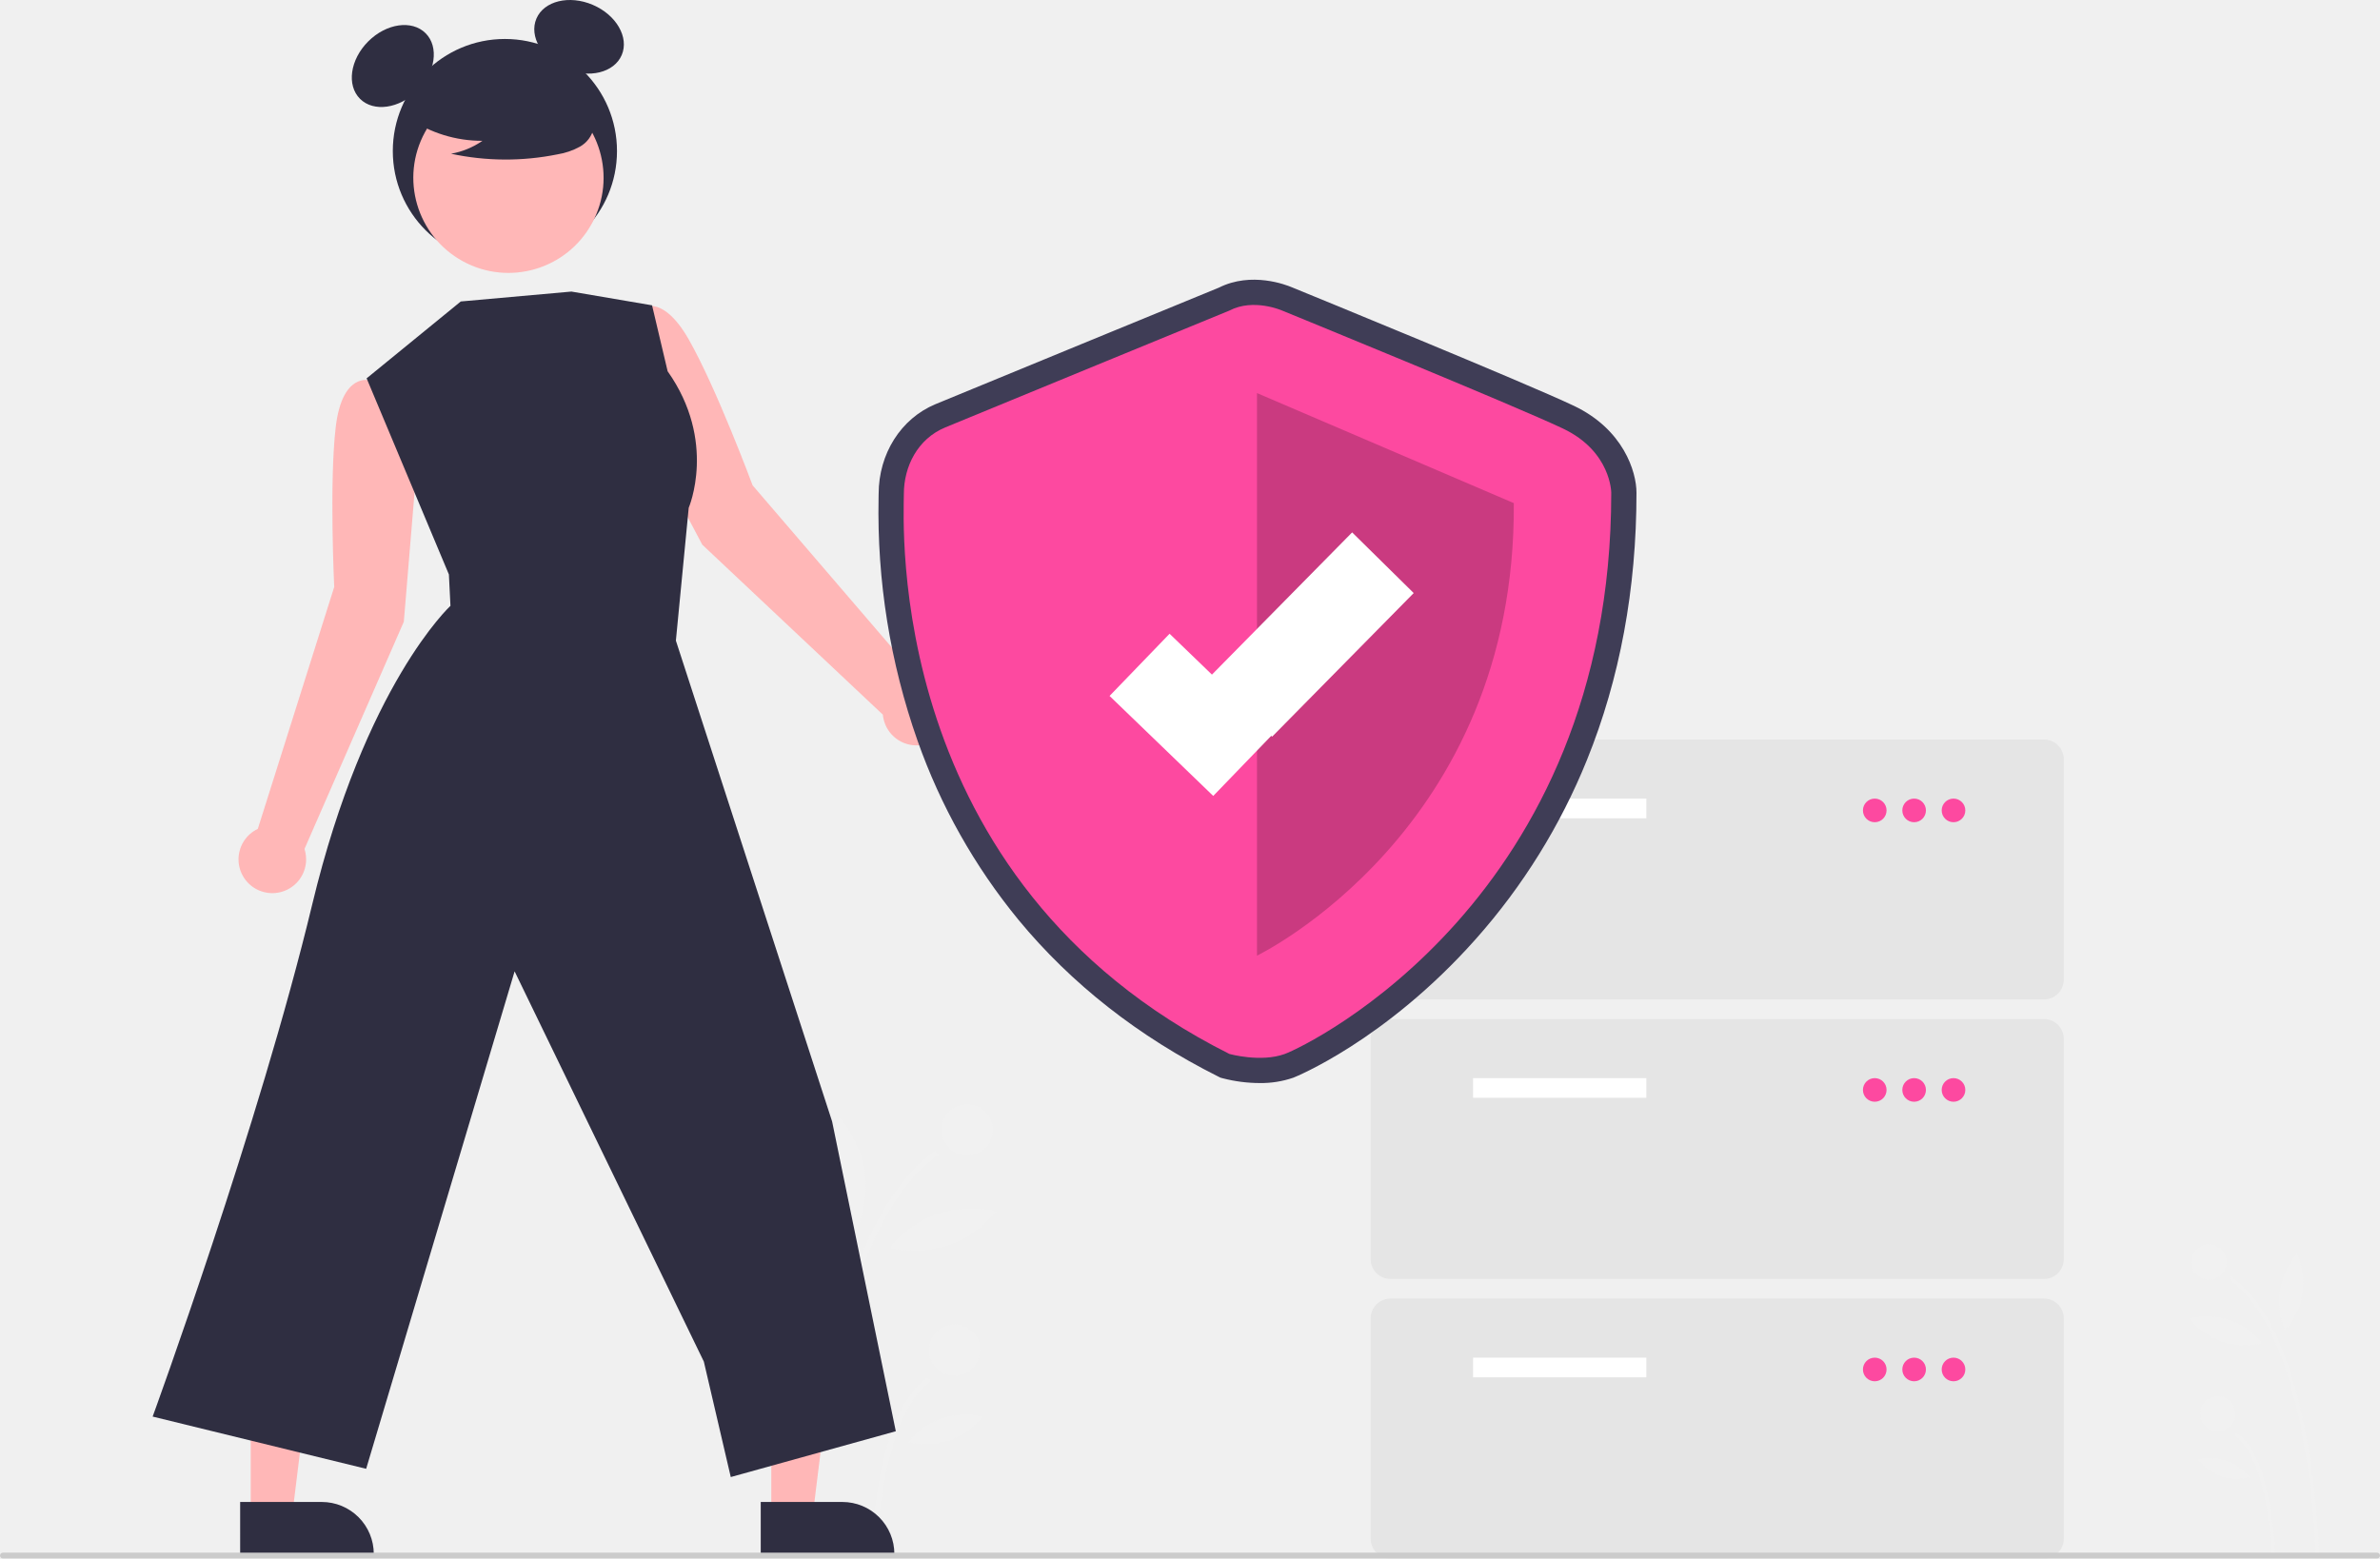
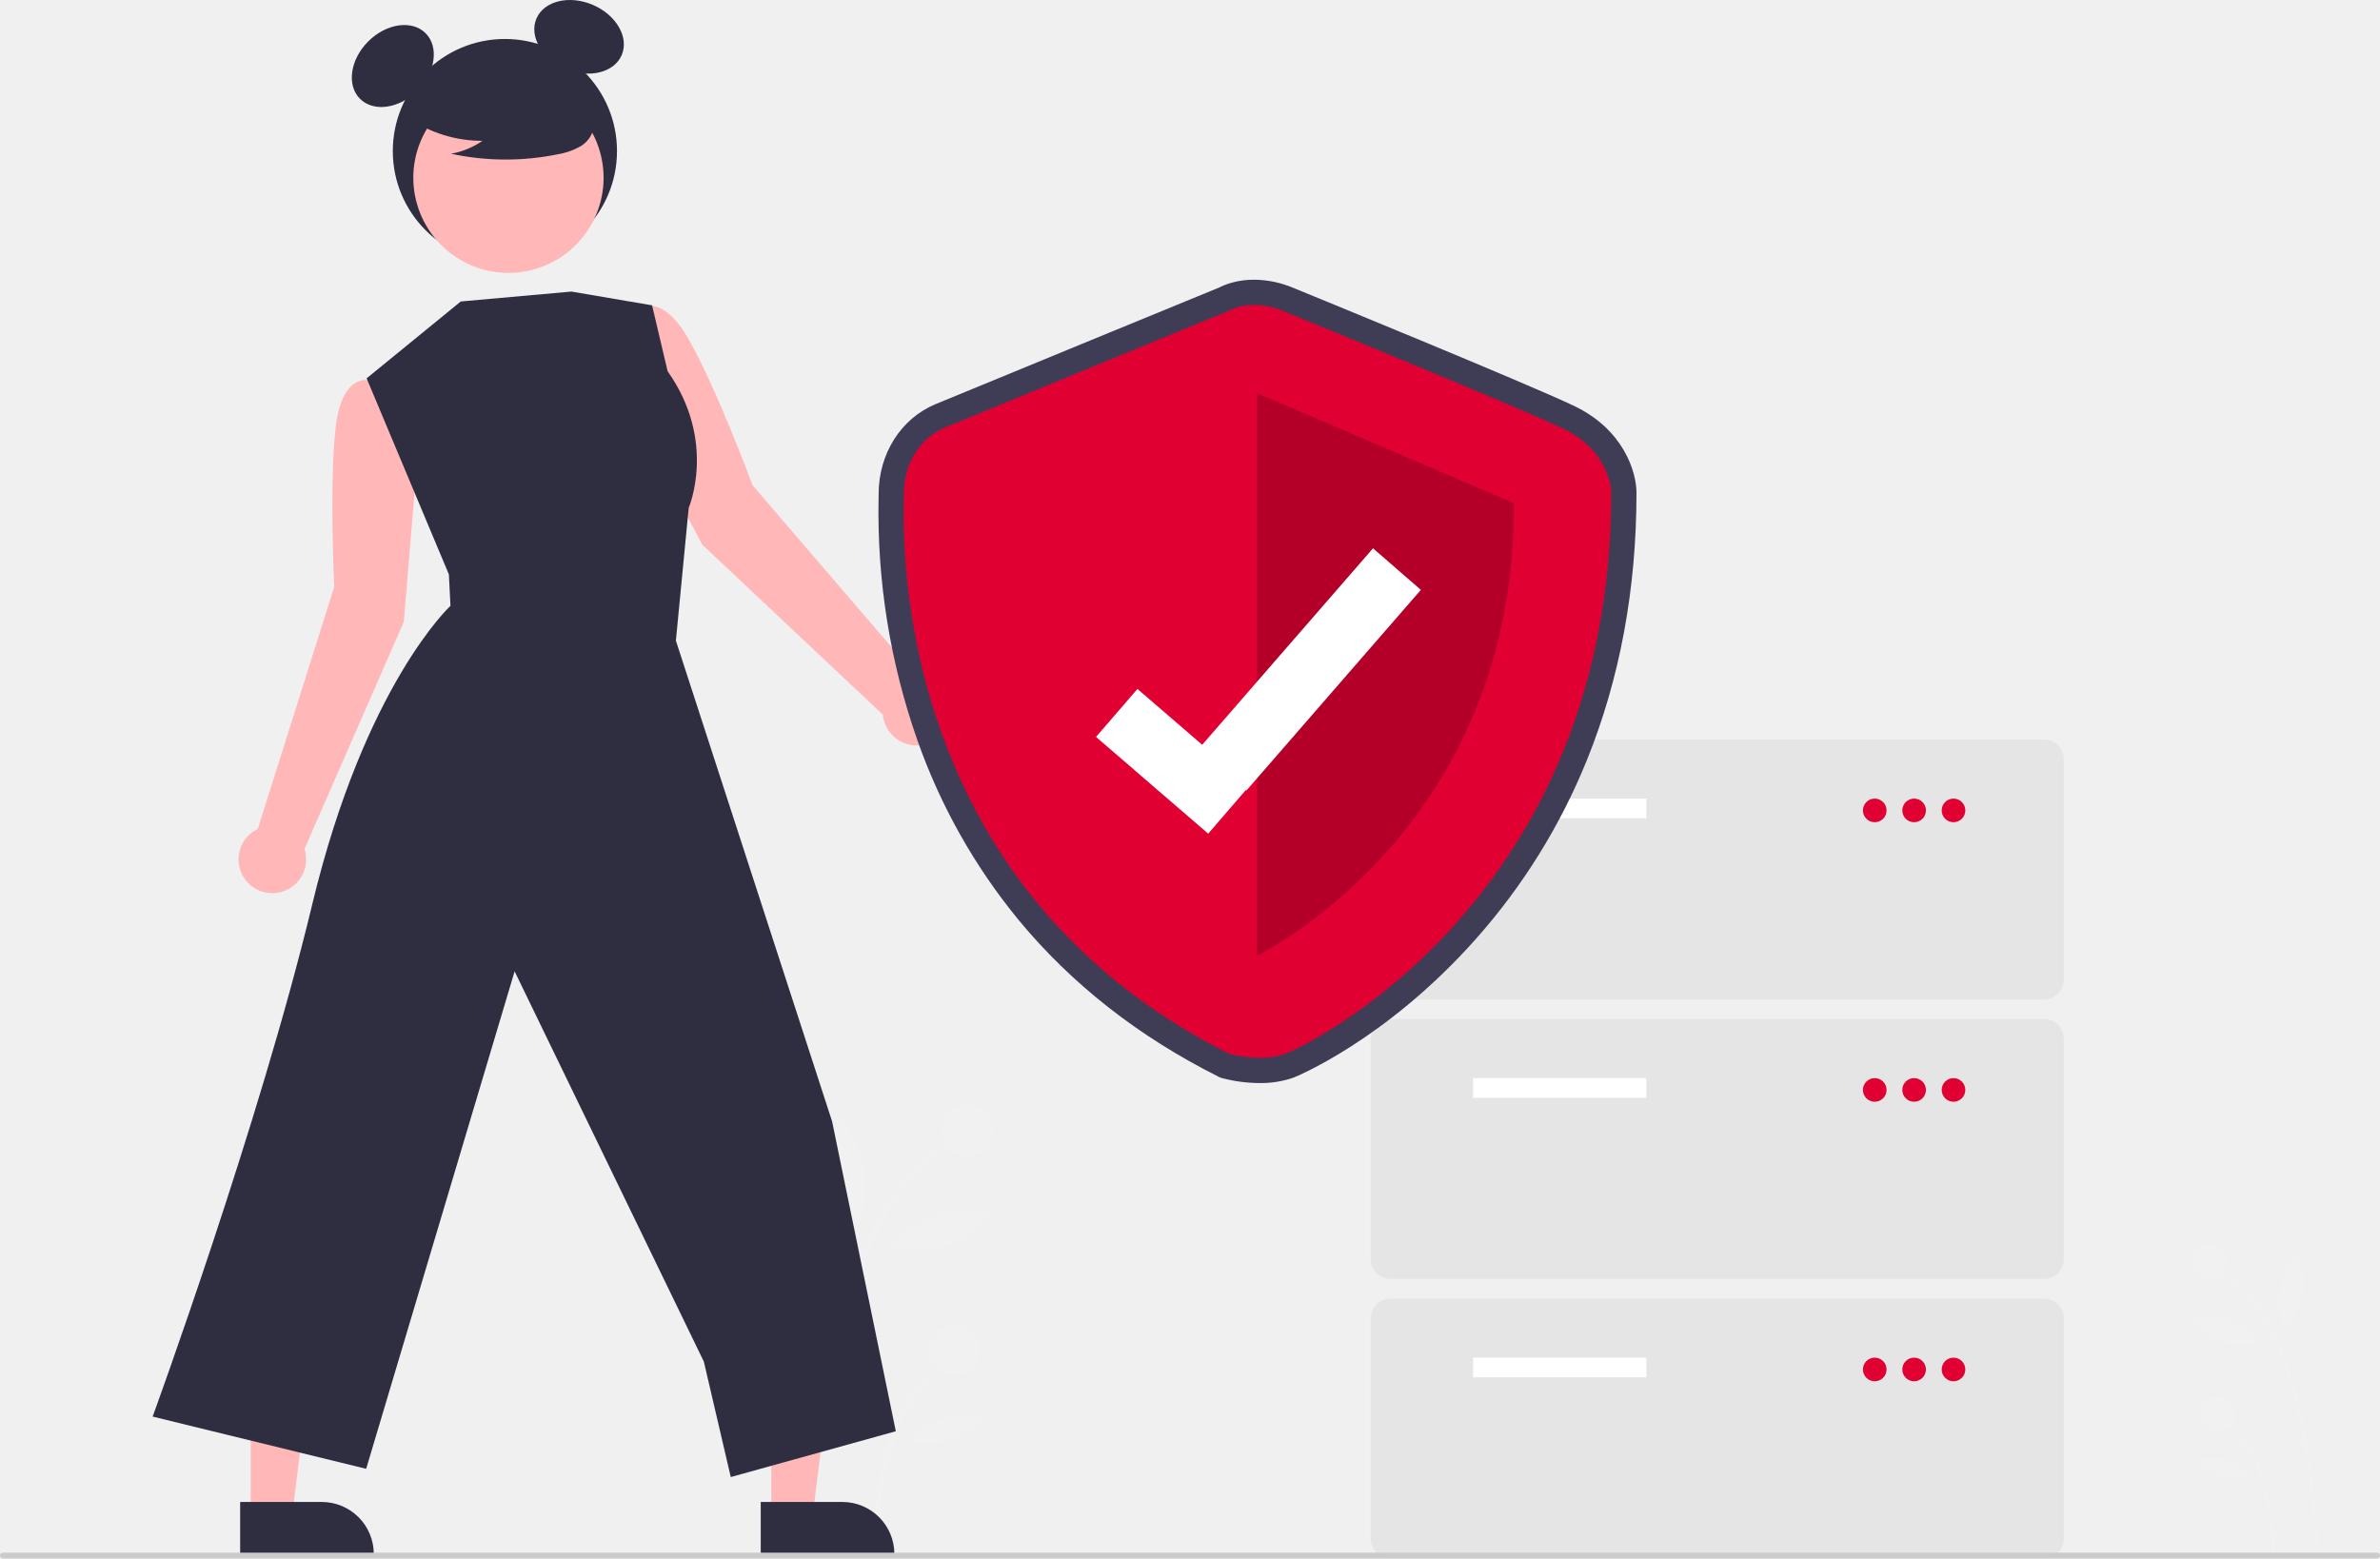
<svg xmlns="http://www.w3.org/2000/svg" width="826" height="541" viewBox="0 0 826 541" fill="none">
-   <g id="secure-1 1" clip-path="url(#clip0)">
+   <g id="undraw_Secure_server_re_8wsq 1" clip-path="url(#clip0)">
    <path id="Vector" d="M803.637 539.805L804.862 539.781C804.388 526.162 802.935 512.594 800.514 499.183C795.217 470.47 786.409 451.613 774.335 443.136L773.632 444.138C801.837 463.941 803.623 539.049 803.637 539.805Z" fill="#F1F1F1" />
    <path id="Vector_2" d="M788.326 539.512L789.551 539.488C789.524 538.132 788.759 506.162 776.173 497.325L775.469 498.328C787.548 506.808 788.32 539.186 788.326 539.512Z" fill="#F1F1F1" />
    <path id="Vector_3" d="M766.664 444.249C770.046 444.249 772.788 441.507 772.788 438.125C772.788 434.742 770.046 432 766.664 432C763.281 432 760.539 434.742 760.539 438.125C760.539 441.507 763.281 444.249 766.664 444.249Z" fill="#F1F1F1" />
    <path id="Vector_4" d="M769.697 496.921C773.079 496.921 775.821 494.179 775.821 490.796C775.821 487.414 773.079 484.672 769.697 484.672C766.314 484.672 763.572 487.414 763.572 490.796C763.572 494.179 766.314 496.921 769.697 496.921Z" fill="#F1F1F1" />
    <path id="Vector_5" d="M791.181 447.921C790.567 452.645 791.204 457.448 793.03 461.849C796.218 458.285 798.307 453.876 799.047 449.152C799.786 444.429 799.144 439.592 797.198 435.225C794.115 438.857 792.04 443.235 791.181 447.921Z" fill="#F1F1F1" />
    <path id="Vector_6" d="M771.161 465.776C775.706 467.203 780.547 467.412 785.198 466.382C782.245 462.622 778.267 459.796 773.744 458.245C769.222 456.693 764.347 456.483 759.708 457.638C762.747 461.307 766.697 464.113 771.161 465.776V465.776Z" fill="#F1F1F1" />
    <path id="Vector_7" d="M770.935 512.422C774.121 513.423 777.513 513.569 780.773 512.847C778.703 510.211 775.915 508.231 772.745 507.143C769.575 506.056 766.159 505.908 762.907 506.718C765.037 509.29 767.806 511.257 770.935 512.422V512.422Z" fill="#F1F1F1" />
    <path id="Vector_8" d="M282.026 539.805L280.248 539.77C280.936 520.002 283.045 500.308 286.559 480.843C294.248 439.167 307.032 411.797 324.557 399.492L325.577 400.947C284.639 429.691 282.047 538.707 282.026 539.805Z" fill="#F1F1F1" />
    <path id="Vector_9" d="M304.25 539.379L302.472 539.344C302.51 537.376 303.622 490.972 321.89 478.146L322.911 479.602C305.38 491.91 304.259 538.906 304.25 539.379Z" fill="#F1F1F1" />
    <path id="Vector_10" d="M335.692 401.109C340.602 401.109 344.582 397.129 344.582 392.22C344.582 387.31 340.602 383.33 335.692 383.33C330.782 383.33 326.802 387.31 326.802 392.22C326.802 397.129 330.782 401.109 335.692 401.109Z" fill="#F1F1F1" />
    <path id="Vector_11" d="M331.29 477.561C336.199 477.561 340.179 473.581 340.179 468.671C340.179 463.761 336.199 459.781 331.29 459.781C326.38 459.781 322.4 463.761 322.4 468.671C322.4 473.581 326.38 477.561 331.29 477.561Z" fill="#F1F1F1" />
    <path id="Vector_12" d="M300.106 406.438C300.997 413.295 300.072 420.266 297.423 426.654C292.795 421.481 289.762 415.082 288.689 408.225C287.616 401.369 288.548 394.349 291.373 388.01C295.847 393.282 298.859 399.636 300.106 406.438V406.438Z" fill="#F1F1F1" />
    <path id="Vector_13" d="M329.164 432.355C322.567 434.427 315.541 434.73 308.79 433.234C313.077 427.777 318.85 423.675 325.414 421.423C331.979 419.172 339.054 418.866 345.789 420.544C341.377 425.868 335.644 429.941 329.164 432.355Z" fill="#F1F1F1" />
    <path id="Vector_14" d="M329.492 500.06C324.868 501.512 319.944 501.725 315.212 500.676C318.217 496.851 322.263 493.976 326.864 492.398C331.465 490.82 336.425 490.605 341.145 491.781C338.053 495.513 334.034 498.368 329.492 500.06Z" fill="#F1F1F1" />
-     <path id="Vector_15" d="M144.679 161.234L140.401 135.066L128.324 132.047C128.324 132.047 118.739 129.094 116.498 148.402C114.258 167.709 115.995 203.758 115.995 203.758L89.478 287.729C87.442 288.696 85.728 290.23 84.541 292.147C83.354 294.063 82.744 296.281 82.785 298.535C82.826 300.789 83.516 302.984 84.772 304.856C86.028 306.728 87.797 308.198 89.867 309.091C91.937 309.984 94.22 310.261 96.444 309.89C98.667 309.519 100.737 308.515 102.404 306.998C104.072 305.481 105.267 303.515 105.847 301.337C106.426 299.158 106.365 296.858 105.672 294.713L140.15 215.836L144.679 161.234Z" fill="#FFB7B7" />
+     <path id="Vector_15" d="M144.679 161.234L140.401 135.066L128.324 132.047C128.324 132.047 118.738 129.094 116.498 148.402C114.257 167.709 115.994 203.758 115.994 203.758L89.478 287.729C87.441 288.696 85.727 290.23 84.54 292.147C83.353 294.063 82.744 296.281 82.785 298.535C82.826 300.789 83.516 302.984 84.772 304.856C86.028 306.728 87.797 308.198 89.867 309.091C91.937 309.984 94.22 310.261 96.444 309.89C98.667 309.519 100.737 308.515 102.404 306.998C104.072 305.481 105.267 303.515 105.846 301.337C106.426 299.158 106.365 296.858 105.672 294.713L140.15 215.836L144.679 161.234Z" fill="#FFB7B7" />
    <path id="Vector_16" d="M218.122 140.641L211.781 114.894L221.703 107.375C221.703 107.375 229.36 100.896 239.001 117.774C248.643 134.651 261.199 168.487 261.199 168.487L318.557 235.302C320.809 235.393 322.988 236.131 324.832 237.427C326.676 238.724 328.108 240.525 328.955 242.614C329.802 244.703 330.029 246.992 329.609 249.207C329.189 251.422 328.14 253.468 326.587 255.102C325.034 256.736 323.042 257.888 320.852 258.42C318.661 258.951 316.363 258.84 314.234 258.1C312.105 257.359 310.234 256.021 308.846 254.245C307.457 252.469 306.61 250.33 306.406 248.085L243.726 189.079L218.122 140.641Z" fill="#FFB7B7" />
    <path id="Vector_17" d="M267.689 526.093L282.072 526.092L288.915 470.614L267.686 470.615L267.689 526.093Z" fill="#FFB7B7" />
    <path id="Vector_18" d="M264.02 521.397L292.346 521.396H292.347C297.134 521.396 301.725 523.298 305.111 526.683C308.496 530.068 310.398 534.659 310.398 539.447V540.033L264.021 540.035L264.02 521.397Z" fill="#2F2E41" />
    <path id="Vector_19" d="M87.016 526.093L101.399 526.092L108.242 470.614L87.013 470.615L87.016 526.093Z" fill="#FFB7B7" />
-     <path id="Vector_20" d="M83.347 521.397L111.673 521.396H111.674C116.461 521.396 121.053 523.298 124.438 526.683C127.823 530.068 129.725 534.659 129.725 539.447V540.033L83.348 540.035L83.347 521.397Z" fill="#2F2E41" />
+     <path id="Vector_20" d="M83.347 521.397L111.673 521.396H111.674C116.462 521.396 121.053 523.298 124.438 526.683C127.823 530.068 129.725 534.659 129.726 539.447V540.033L83.348 540.035L83.347 521.397Z" fill="#2F2E41" />
    <path id="Vector_21" d="M175.23 91.333C196.715 91.333 214.132 73.916 214.132 52.431C214.132 30.946 196.715 13.529 175.23 13.529C153.745 13.529 136.328 30.946 136.328 52.431C136.328 73.916 153.745 91.333 175.23 91.333Z" fill="#2F2E41" />
    <path id="Vector_22" d="M144.865 31.456C151.152 25.169 152.426 16.251 147.711 11.537C142.996 6.822 134.078 8.096 127.791 14.382C121.505 20.669 120.231 29.587 124.946 34.301C129.661 39.016 138.579 37.742 144.865 31.456Z" fill="#2F2E41" />
    <path id="Vector_23" d="M215.776 19.103C218.395 12.971 213.891 5.169 205.715 1.677C197.54 -1.815 188.789 0.324 186.17 6.456C183.55 12.588 188.055 20.39 196.23 23.882C204.406 27.374 213.157 25.235 215.776 19.103Z" fill="#2F2E41" />
    <path id="Vector_24" d="M205.433 77.554C214.179 61.555 208.299 41.495 192.3 32.749C176.301 24.003 156.24 29.883 147.494 45.882C138.748 61.881 144.628 81.942 160.628 90.688C176.627 99.434 196.687 93.554 205.433 77.554Z" fill="#FFB7B7" />
    <path id="Vector_25" d="M141.772 40.951C149.317 46.151 158.272 48.919 167.434 48.882C164.166 51.148 160.445 52.679 156.528 53.369C168.711 55.982 181.302 56.053 193.513 53.577C196.227 53.142 198.846 52.242 201.255 50.917C202.456 50.247 203.502 49.332 204.325 48.23C205.148 47.129 205.731 45.867 206.034 44.526C206.846 39.891 203.234 35.679 199.48 32.841C193.732 28.561 187.106 25.613 180.079 24.209C173.053 22.805 165.802 22.98 158.851 24.722C154.313 25.895 149.766 27.877 146.819 31.522C143.871 35.167 142.997 40.786 145.806 44.539L141.772 40.951Z" fill="#2F2E41" />
-     <path id="Vector_26" d="M159.918 104.651L127.24 131.338L155.792 199.417L156.336 210.31C156.336 210.31 126.697 237.638 108.357 313.978C90.018 390.318 52.978 491.756 52.978 491.756L127.078 509.884L178.599 337.194L244.276 472.674L253.619 512.746L310.899 496.845L288.792 389.308L234.572 222.386L239.025 176.272C239.025 176.272 248.946 153.254 231.71 128.885L226.303 105.987L198.317 101.217L159.918 104.651Z" fill="#2F2E41" />
+     <path id="Vector_26" d="M159.918 104.651L127.24 131.338L155.792 199.417L156.337 210.31C156.337 210.31 126.697 237.638 108.358 313.978C90.018 390.318 52.978 491.756 52.978 491.756L127.079 509.884L178.599 337.194L244.276 472.674L253.619 512.746L310.899 496.845L288.793 389.308L234.572 222.386L239.025 176.272C239.025 176.272 248.947 153.254 231.71 128.885L226.304 105.987L198.317 101.217L159.918 104.651Z" fill="#2F2E41" />
    <path id="Vector_27" d="M709.414 346.93H482.543C480.731 346.927 478.994 346.207 477.713 344.926C476.432 343.645 475.712 341.908 475.709 340.096V263.561C475.712 261.749 476.432 260.012 477.713 258.731C478.994 257.45 480.731 256.73 482.543 256.728H709.414C711.226 256.73 712.963 257.45 714.244 258.731C715.525 260.012 716.246 261.749 716.248 263.561V340.096C716.246 341.908 715.525 343.645 714.244 344.926C712.963 346.207 711.226 346.927 709.414 346.93V346.93Z" fill="#E5E5E5" />
    <path id="Vector_28" d="M571.378 277.228H511.244V284.061H571.378V277.228Z" fill="white" />
-     <path id="Vector_29" d="M650.647 285.428C652.911 285.428 654.747 283.592 654.747 281.328C654.747 279.063 652.911 277.228 650.647 277.228C648.382 277.228 646.547 279.063 646.547 281.328C646.547 283.592 648.382 285.428 650.647 285.428Z" fill="#FD49A0" />
-     <path id="Vector_30" d="M664.313 285.428C666.578 285.428 668.414 283.592 668.414 281.328C668.414 279.063 666.578 277.228 664.313 277.228C662.049 277.228 660.213 279.063 660.213 281.328C660.213 283.592 662.049 285.428 664.313 285.428Z" fill="#FD49A0" />
-     <path id="Vector_31" d="M677.98 285.428C680.245 285.428 682.081 283.592 682.081 281.328C682.081 279.063 680.245 277.228 677.98 277.228C675.716 277.228 673.88 279.063 673.88 281.328C673.88 283.592 675.716 285.428 677.98 285.428Z" fill="#FD49A0" />
+     <path id="Vector_29" d="M650.647 285.428C652.911 285.428 654.747 283.592 654.747 281.328C654.747 279.063 652.911 277.228 650.647 277.228C648.382 277.228 646.547 279.063 646.547 281.328C646.547 283.592 648.382 285.428 650.647 285.428Z" fill="#E10032" />
+     <path id="Vector_30" d="M664.313 285.428C666.578 285.428 668.414 283.592 668.414 281.328C668.414 279.063 666.578 277.228 664.313 277.228C662.049 277.228 660.213 279.063 660.213 281.328C660.213 283.592 662.049 285.428 664.313 285.428Z" fill="#E10032" />
+     <path id="Vector_31" d="M677.98 285.428C680.245 285.428 682.081 283.592 682.081 281.328C682.081 279.063 680.245 277.228 677.98 277.228C675.716 277.228 673.88 279.063 673.88 281.328C673.88 283.592 675.716 285.428 677.98 285.428Z" fill="#E10032" />
    <path id="Vector_32" d="M709.414 443.965H482.543C480.731 443.963 478.994 443.242 477.713 441.961C476.432 440.68 475.712 438.943 475.709 437.131V360.596C475.712 358.784 476.432 357.048 477.713 355.766C478.994 354.485 480.731 353.765 482.543 353.763H709.414C711.226 353.765 712.963 354.485 714.244 355.766C715.525 357.048 716.246 358.784 716.248 360.596V437.131C716.246 438.943 715.525 440.68 714.244 441.961C712.963 443.242 711.226 443.963 709.414 443.965V443.965Z" fill="#E5E5E5" />
    <path id="Vector_33" d="M571.378 374.263H511.244V381.096H571.378V374.263Z" fill="white" />
-     <path id="Vector_34" d="M650.647 382.463C652.911 382.463 654.747 380.627 654.747 378.363C654.747 376.098 652.911 374.263 650.647 374.263C648.382 374.263 646.547 376.098 646.547 378.363C646.547 380.627 648.382 382.463 650.647 382.463Z" fill="#FD49A0" />
-     <path id="Vector_35" d="M664.313 382.463C666.578 382.463 668.414 380.627 668.414 378.363C668.414 376.098 666.578 374.263 664.313 374.263C662.049 374.263 660.213 376.098 660.213 378.363C660.213 380.627 662.049 382.463 664.313 382.463Z" fill="#FD49A0" />
-     <path id="Vector_36" d="M677.98 382.463C680.245 382.463 682.081 380.627 682.081 378.363C682.081 376.098 680.245 374.263 677.98 374.263C675.716 374.263 673.88 376.098 673.88 378.363C673.88 380.627 675.716 382.463 677.98 382.463Z" fill="#FD49A0" />
+     <path id="Vector_34" d="M650.647 382.463C652.911 382.463 654.747 380.627 654.747 378.363C654.747 376.098 652.911 374.263 650.647 374.263C648.382 374.263 646.547 376.098 646.547 378.363C646.547 380.627 648.382 382.463 650.647 382.463Z" fill="#E10032" />
+     <path id="Vector_35" d="M664.313 382.463C666.578 382.463 668.414 380.627 668.414 378.363C668.414 376.098 666.578 374.263 664.313 374.263C662.049 374.263 660.213 376.098 660.213 378.363C660.213 380.627 662.049 382.463 664.313 382.463Z" fill="#E10032" />
+     <path id="Vector_36" d="M677.98 382.463C680.245 382.463 682.081 380.627 682.081 378.363C682.081 376.098 680.245 374.263 677.98 374.263C675.716 374.263 673.88 376.098 673.88 378.363C673.88 380.627 675.716 382.463 677.98 382.463Z" fill="#E10032" />
    <path id="Vector_37" d="M709.414 541H482.543C480.731 540.998 478.994 540.277 477.713 538.996C476.432 537.715 475.712 535.978 475.709 534.166V457.631C475.712 455.82 476.432 454.083 477.713 452.802C478.994 451.521 480.731 450.8 482.543 450.798H709.414C711.226 450.8 712.963 451.521 714.244 452.802C715.525 454.083 716.246 455.82 716.248 457.631V534.166C716.246 535.978 715.525 537.715 714.244 538.996C712.963 540.277 711.226 540.998 709.414 541Z" fill="#E5E5E5" />
    <path id="Vector_38" d="M571.378 471.299H511.244V478.132H571.378V471.299Z" fill="white" />
-     <path id="Vector_39" d="M650.647 479.499C652.911 479.499 654.747 477.663 654.747 475.399C654.747 473.134 652.911 471.299 650.647 471.299C648.382 471.299 646.547 473.134 646.547 475.399C646.547 477.663 648.382 479.499 650.647 479.499Z" fill="#FD49A0" />
-     <path id="Vector_40" d="M664.313 479.499C666.578 479.499 668.414 477.663 668.414 475.399C668.414 473.134 666.578 471.299 664.313 471.299C662.049 471.299 660.213 473.134 660.213 475.399C660.213 477.663 662.049 479.499 664.313 479.499Z" fill="#FD49A0" />
-     <path id="Vector_41" d="M677.98 479.499C680.245 479.499 682.081 477.663 682.081 475.399C682.081 473.134 680.245 471.299 677.98 471.299C675.716 471.299 673.88 473.134 673.88 475.399C673.88 477.663 675.716 479.499 677.98 479.499Z" fill="#FD49A0" />
+     <path id="Vector_39" d="M650.647 479.499C652.911 479.499 654.747 477.663 654.747 475.399C654.747 473.134 652.911 471.299 650.647 471.299C648.382 471.299 646.547 473.134 646.547 475.399C646.547 477.663 648.382 479.499 650.647 479.499Z" fill="#E10032" />
+     <path id="Vector_40" d="M664.313 479.499C666.578 479.499 668.414 477.663 668.414 475.399C668.414 473.134 666.578 471.299 664.313 471.299C662.049 471.299 660.213 473.134 660.213 475.399C660.213 477.663 662.049 479.499 664.313 479.499Z" fill="#E10032" />
+     <path id="Vector_41" d="M677.98 479.499C680.245 479.499 682.081 477.663 682.081 475.399C682.081 473.134 680.245 471.299 677.98 471.299C675.716 471.299 673.88 473.134 673.88 475.399C673.88 477.663 675.716 479.499 677.98 479.499Z" fill="#E10032" />
    <path id="Vector_42" d="M437.17 375.975C432.849 375.961 428.546 375.404 424.364 374.318L423.54 374.09L422.775 373.707C395.127 359.845 371.803 341.536 353.449 319.287C338.255 300.761 326.41 279.727 318.445 257.131C308.92 230.078 304.338 201.532 304.917 172.857C304.929 172.255 304.938 171.79 304.938 171.47C304.938 157.531 312.676 145.3 324.65 140.311C333.815 136.492 417.025 102.315 423.037 99.845C434.36 94.172 446.439 98.907 448.372 99.735C452.707 101.508 529.63 132.97 546.253 140.886C563.385 149.043 567.956 163.699 567.956 171.072C567.956 204.454 562.174 235.651 550.772 263.799C541.564 286.582 528.513 307.615 512.187 325.982C480.689 361.429 449.183 373.995 448.879 374.105C445.113 375.401 441.151 376.034 437.17 375.975V375.975ZM429.761 357.622C432.492 358.234 438.781 359.153 442.88 357.658C448.087 355.759 474.457 342.084 499.1 314.353C533.147 276.038 550.422 227.873 550.448 171.195C550.387 170.047 549.571 161.857 538.726 156.693C522.425 148.931 442.471 116.237 441.665 115.908L441.444 115.814C439.768 115.112 434.436 113.633 430.76 115.559L430.024 115.902C429.133 116.268 340.804 152.547 331.384 156.472C324.794 159.218 322.446 166.02 322.446 171.47C322.446 171.868 322.436 172.448 322.422 173.197C321.669 211.977 330.643 307.405 429.761 357.622Z" fill="#3F3D56" />
-     <path id="Vector_43" d="M426.698 107.805C426.698 107.805 337.567 144.412 328.017 148.391C318.467 152.37 313.692 161.92 313.692 171.47C313.692 181.02 306.53 305.632 426.698 365.881C426.698 365.881 437.605 368.899 445.879 365.881C454.154 362.864 559.201 311.931 559.201 171.072C559.201 171.072 559.201 156.747 542.489 148.789C525.777 140.831 444.977 107.805 444.977 107.805C444.977 107.805 435.054 103.428 426.698 107.805Z" fill="#FD49A0" />
+     <path id="Vector_43" d="M426.698 107.805C426.698 107.805 337.567 144.412 328.017 148.391C318.467 152.37 313.692 161.92 313.692 171.47C313.692 181.02 306.53 305.632 426.698 365.881C426.698 365.881 437.605 368.899 445.879 365.881C454.154 362.864 559.201 311.931 559.201 171.072C559.201 171.072 559.201 156.747 542.489 148.789C525.777 140.831 444.977 107.805 444.977 107.805C444.977 107.805 435.054 103.428 426.698 107.805Z" fill="#E10032" />
    <path id="Vector_44" opacity="0.2" d="M436.248 136.454V331.742C436.248 331.742 526.175 288.455 525.379 174.653L436.248 136.454Z" fill="black" />
    <path id="Vector_45" d="M825 541H1C0.735 541 0.48 540.895 0.293 540.707C0.105 540.52 0 540.265 0 540C0 539.735 0.105 539.48 0.293 539.293C0.48 539.105 0.735 539 1 539H825C825.265 539 825.52 539.105 825.707 539.293C825.895 539.48 826 539.735 826 540C826 540.265 825.895 540.52 825.707 540.707C825.52 540.895 825.265 541 825 541Z" fill="#CBCBCB" />
-     <rect id="Rectangle 1" x="385.083" y="241.589" width="30" height="50" transform="rotate(-46.0295 385.083 241.589)" fill="white" />
-     <rect id="Rectangle 2" x="469.273" y="184.817" width="30" height="70" transform="rotate(44.5856 469.273 184.817)" fill="white" />
+     <rect id="Rectangle 1" x="380.391" y="255.818" width="22" height="51.407" transform="rotate(-49.2135 380.391 255.818)" fill="white" />
+     <rect id="Rectangle 2" x="476.519" y="190.34" width="22" height="92.259" transform="rotate(41 476.519 190.34)" fill="white" />
  </g>
  <defs>
    <clipPath id="clip0">
      <rect width="826" height="541" fill="white" />
    </clipPath>
  </defs>
</svg>
